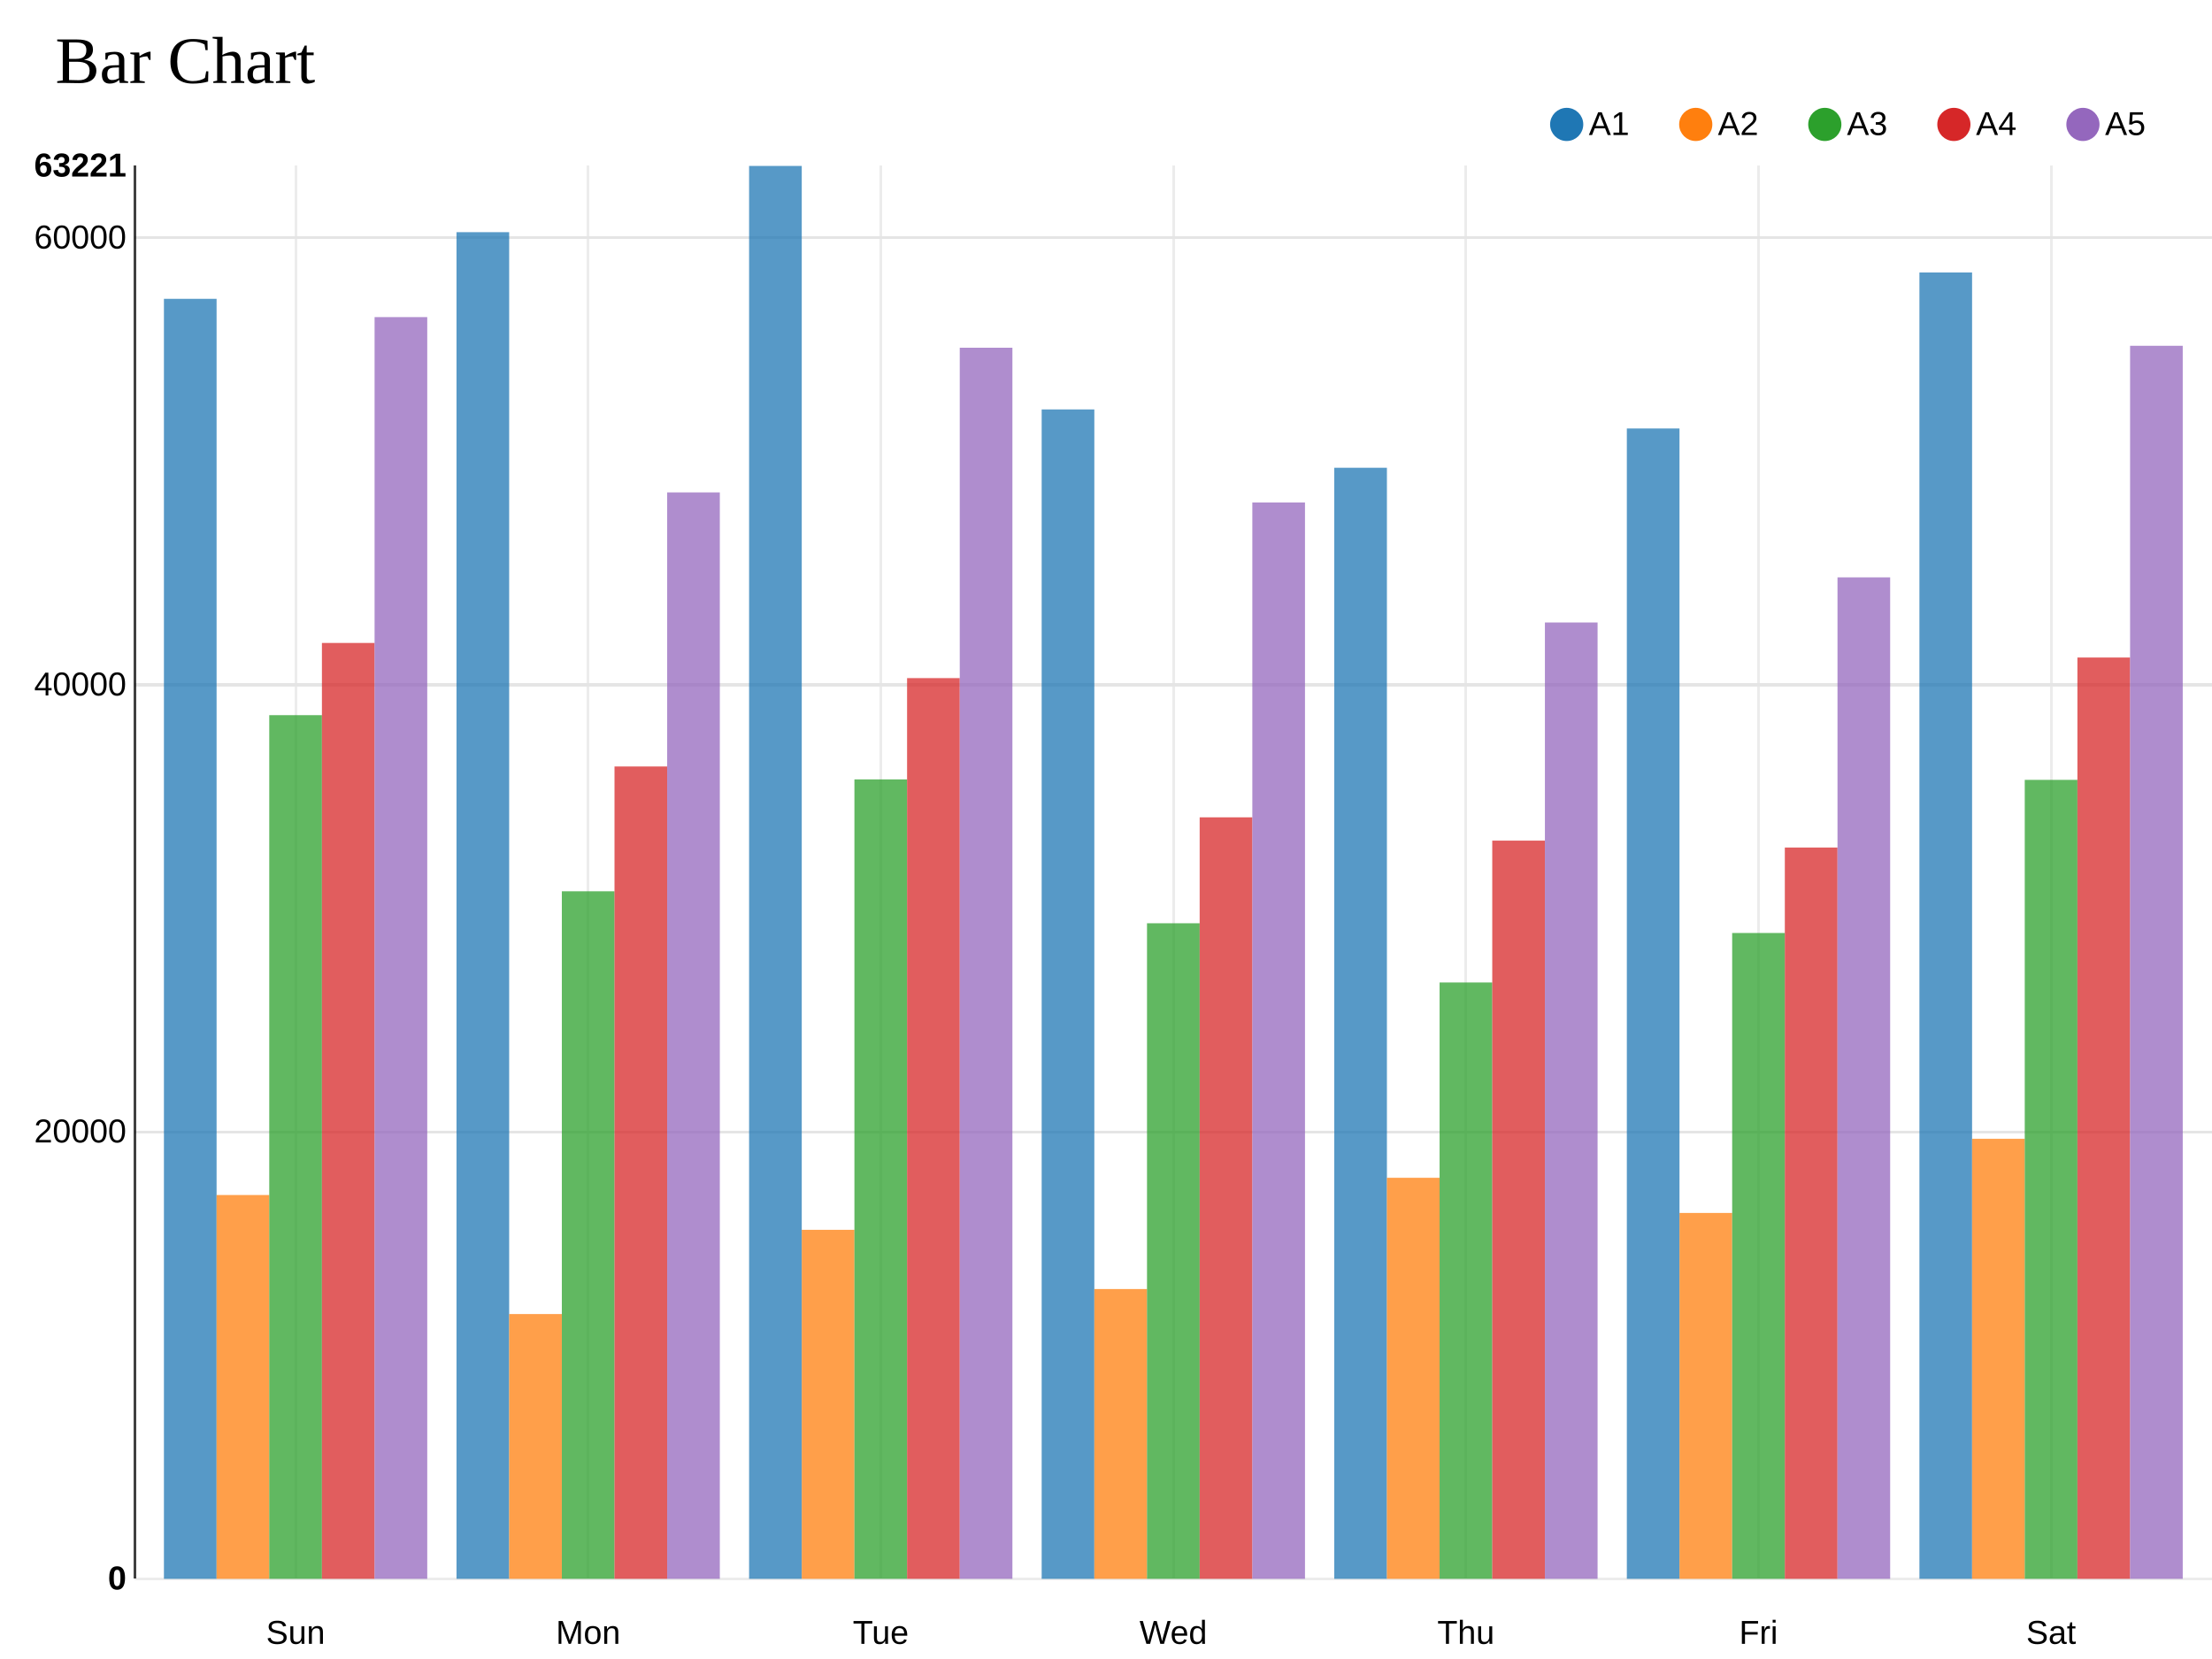
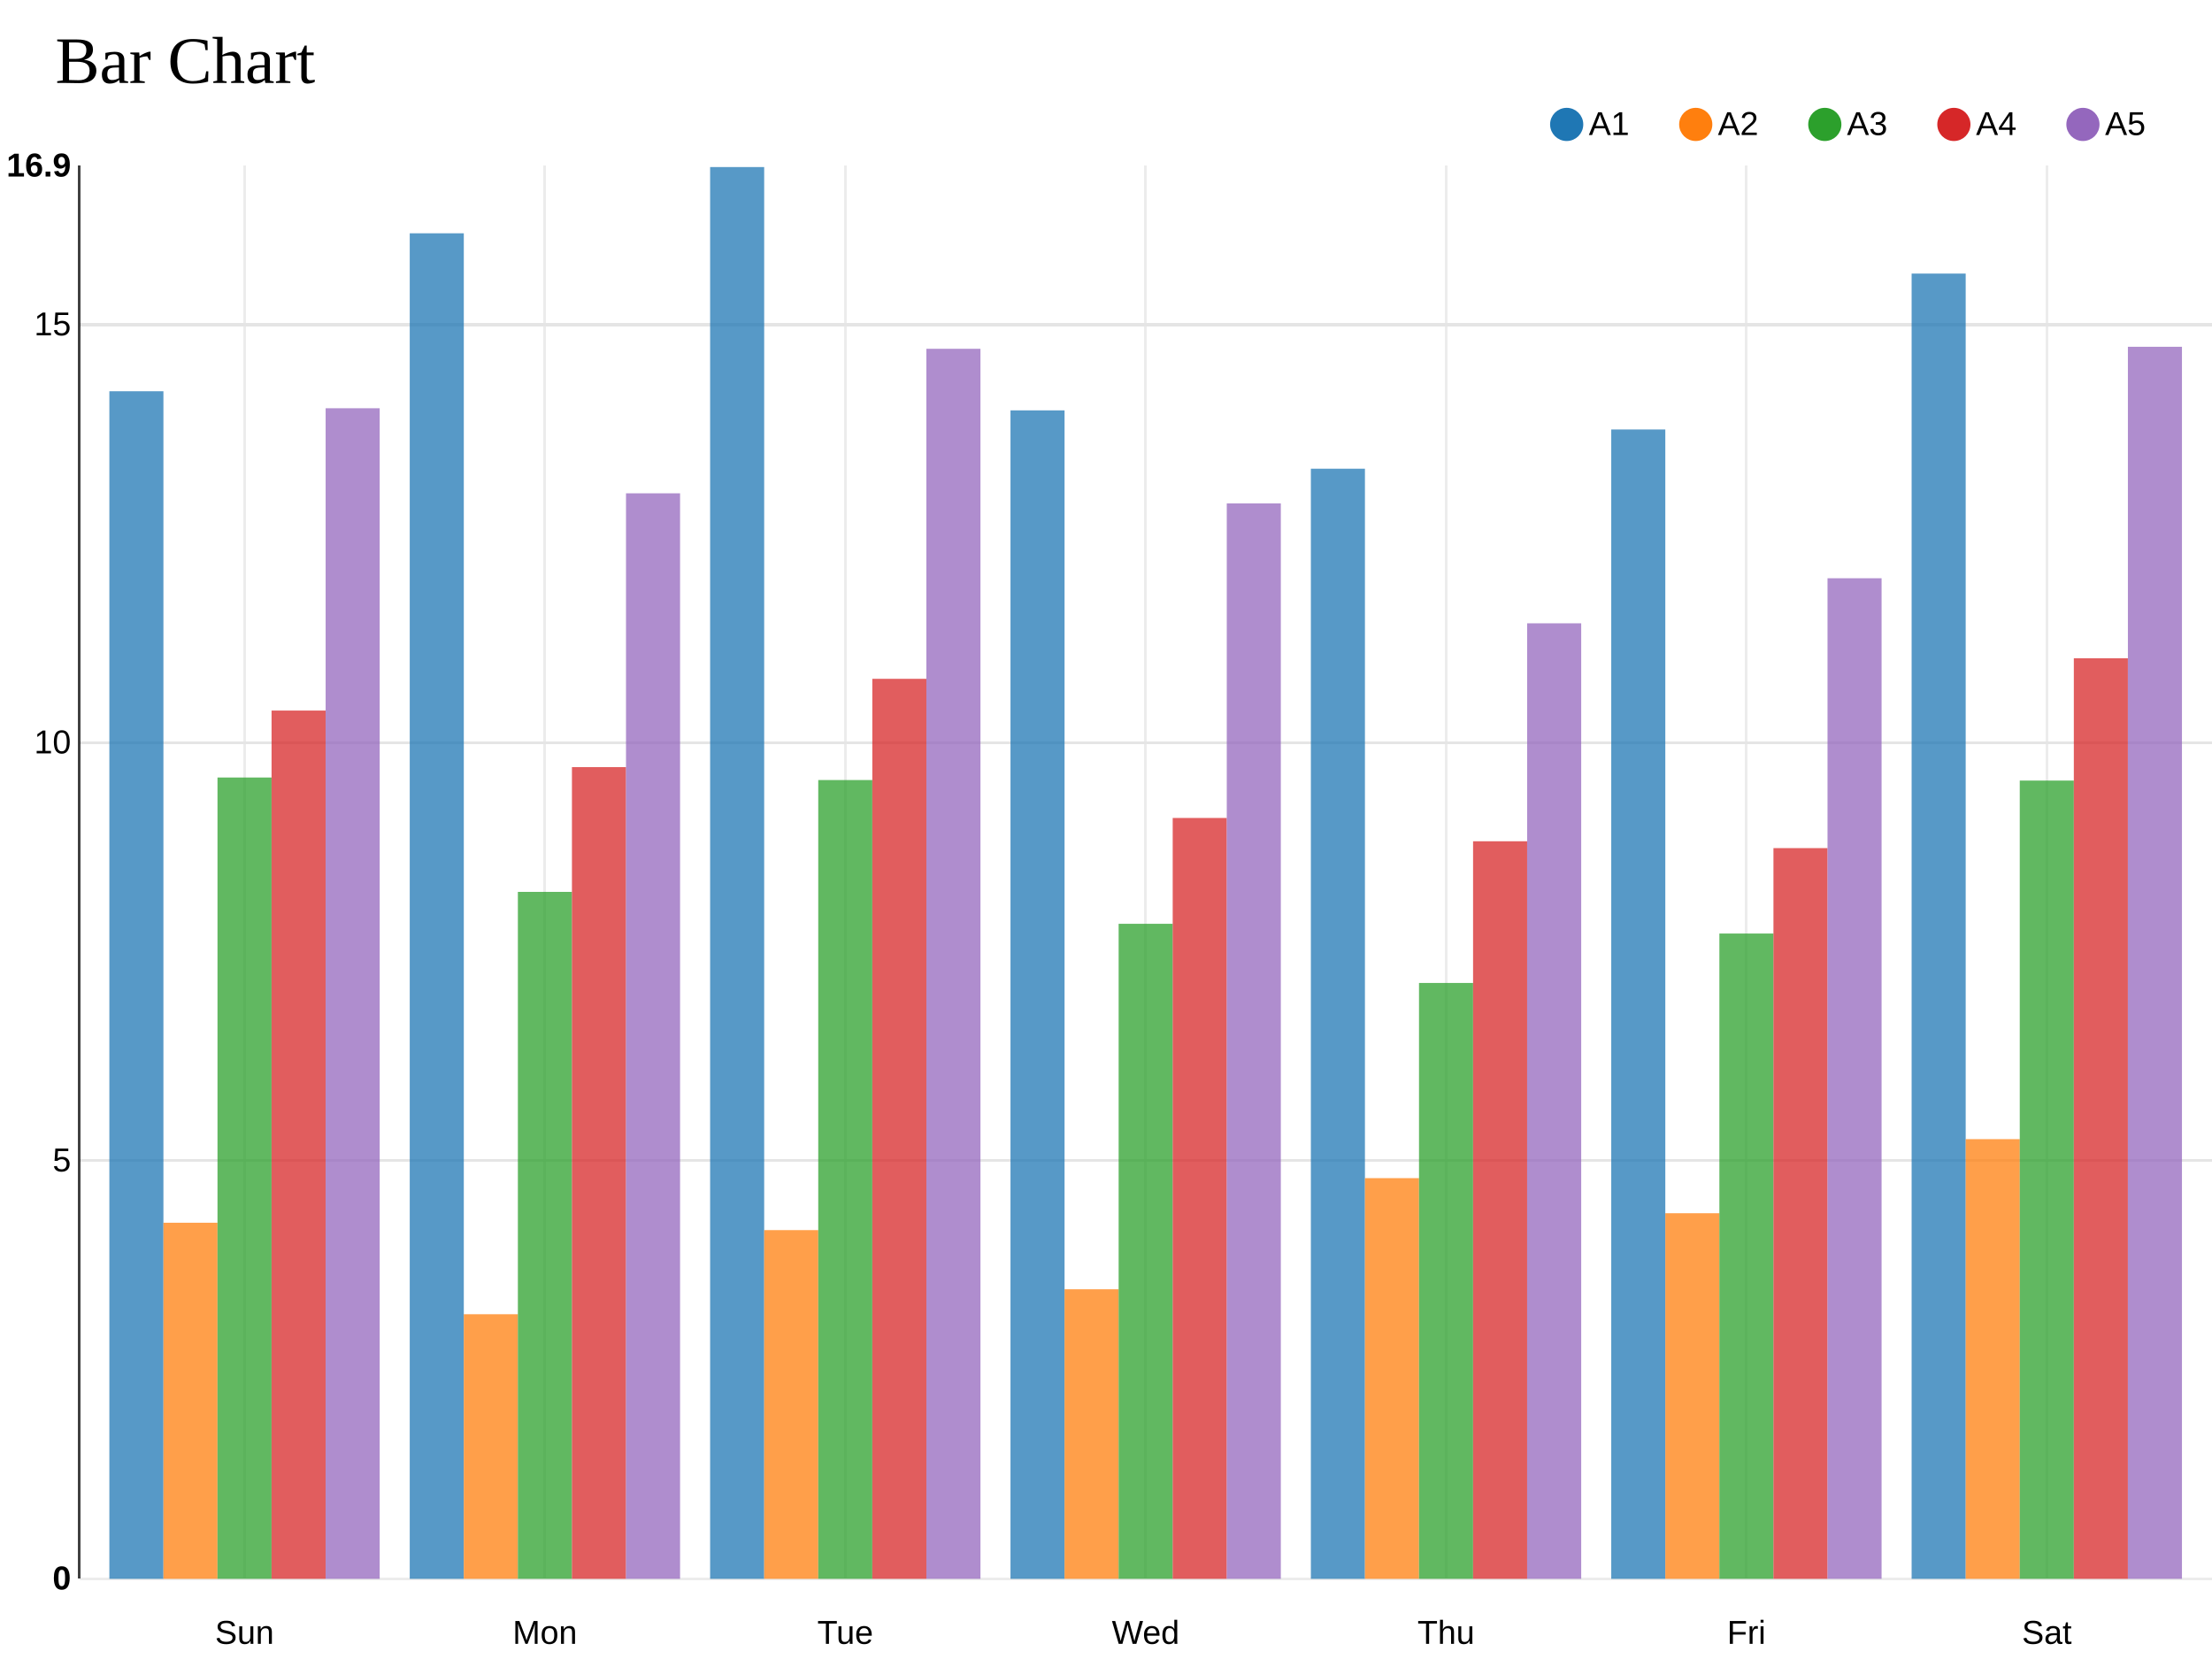
<svg xmlns="http://www.w3.org/2000/svg" contentScriptType="text/ecmascript" width="800" zoomAndPan="magnify" style="display: block;" class="colored nvd3-svg" contentStyleType="text/css" height="600" preserveAspectRatio="xMidYMid meet" version="1.0">
  <style type="text/css" xml:space="preserve">.nvd3 .nv-axis line, .nvd3 .nv-axis path { fill: none; shape-rendering: crispedges; }
.nv-brush .extent, .nvd3 .background path, .nvd3 .nv-axis line, .nvd3 .nv-axis path { shape-rendering: crispedges; }
.nv-distx, .nv-disty, .nv-noninteractive, .nvd3 .nv-axis, .nvd3.nv-pie .nv-label, .nvd3.nv-sparklineplus g.nv-hoverValue { pointer-events: none; }
.nvd3 .nv-axis { opacity: 1; }
.nvd3 .nv-axis path { stroke: rgb(0, 0, 0); stroke-opacity: 0.75; }
.nvd3 .nv-axis path.domain { stroke-opacity: 0.75; }
.nvd3 .nv-axis.nv-x path.domain { stroke-opacity: 0; }
.nvd3 .nv-axis line { stroke: rgb(229, 229, 229); }
.nvd3 .nv-axis .zero line, .nvd3 .nv-axis line.zero { stroke-opacity: 0.75; }
.nvd3 .nv-axis .nv-axisMaxMin text { font-weight: 700; }
.nvd3 .nv-discretebar .nv-groups rect, .nvd3 .nv-multibar .nv-groups rect, .nvd3 .nv-multibarHorizontal .nv-groups rect { stroke-opacity: 0; transition: fill-opacity 250ms linear 0s; }
.nvd3 text { font: 400 12px Arial, sans-serif; }
.nvd3 .nv-legend .nv-series { cursor: pointer; }</style>
  <style type="text/css" xml:space="preserve">.knime-title { color: black; fill: black; font-size: 24px; }
.knime-label, .knime-axis-label, .knime-tick-label, .knime-label text, text.knime-axis-label, text.knime-tick-label { color: black; fill: black; font-size: 12px; }
.knime-legend-label, text.knime-legend-label { color: black; fill: black; font-size: 12px; font-weight: normal; }</style>
  <style type="text/css" xml:space="preserve">svg.colored .nvd3 .nv-multibar .nv-groups rect, svg.colored .nvd3 .nv-multibarHorizontal .nv-groups rect, svg.colored .nvd3 .nv-discretebar .nv-groups rect { fill: inherit !important; stroke: inherit !important; }
rect.nv-bar.positive { cursor: pointer; }</style>
  <text x="20" y="30" id="title" class="knime-title">
        Bar Chart
    </text>
-   <g class="nvd3 nv-wrap nv-multiBarWithLegend" transform="translate(48.70312,60)">
+   <g class="nvd3 nv-wrap nv-multiBarWithLegend" transform="translate(28.6875,60)">
    <g>
      <g class="nv-x nv-axis nvd3-svg knime-axis knime-x" transform="translate(0,511)">
        <g class="nvd3 nv-wrap nv-axis knime-axis">
          <g>
-             <g class="tick zero knime-tick" style="opacity: 1;" transform="translate(58.19905,0)">
+             <g class="tick zero knime-tick" style="opacity: 1;" transform="translate(59.74956,0)">
              <line y2="-511" style="opacity: 1;" x2="0" class="knime-tick-line" />
              <text x="0" dy=".71em" y="15" style="text-anchor: middle; opacity: 1; pointer-events: all;" class="knime-tick-label" transform="translate(0,0)">
                                Sun
                                </text>
            </g>
-             <g class="tick zero knime-tick" style="opacity: 1;" transform="translate(164.0155,0)">
+             <g class="tick zero knime-tick" style="opacity: 1;" transform="translate(168.3851,0)">
              <line y2="-511" style="opacity: 1;" x2="0" class="knime-tick-line" />
              <text x="0" dy=".71em" y="15" style="text-anchor: middle; opacity: 1; pointer-events: all;" class="knime-tick-label" transform="translate(0,0)">
                                Mon
                                </text>
            </g>
-             <g class="tick zero knime-tick" style="opacity: 1;" transform="translate(269.832,0)">
+             <g class="tick zero knime-tick" style="opacity: 1;" transform="translate(277.0207,0)">
              <line y2="-511" style="opacity: 1;" x2="0" class="knime-tick-line" />
              <text x="0" dy=".71em" y="15" style="text-anchor: middle; opacity: 1; pointer-events: all;" class="knime-tick-label" transform="translate(0,0)">
                                Tue
                                </text>
            </g>
-             <g class="tick zero knime-tick" style="opacity: 1;" transform="translate(375.6484,0)">
+             <g class="tick zero knime-tick" style="opacity: 1;" transform="translate(385.6562,0)">
              <line y2="-511" style="opacity: 1;" x2="0" class="knime-tick-line" />
              <text x="0" dy=".71em" y="15" style="text-anchor: middle; opacity: 1; pointer-events: all;" class="knime-tick-label" transform="translate(0,0)">
                                Wed
                                </text>
            </g>
-             <g class="tick zero knime-tick" style="opacity: 1;" transform="translate(481.4649,0)">
+             <g class="tick zero knime-tick" style="opacity: 1;" transform="translate(494.2918,0)">
              <line y2="-511" style="opacity: 1;" x2="0" class="knime-tick-line" />
              <text x="0" dy=".71em" y="15" style="text-anchor: middle; opacity: 1; pointer-events: all;" class="knime-tick-label" transform="translate(0,0)">
                                Thu
                                </text>
            </g>
-             <g class="tick zero knime-tick" style="opacity: 1;" transform="translate(587.2814,0)">
+             <g class="tick zero knime-tick" style="opacity: 1;" transform="translate(602.9274,0)">
              <line y2="-511" style="opacity: 1;" x2="0" class="knime-tick-line" />
              <text x="0" dy=".71em" y="15" style="text-anchor: middle; opacity: 1; pointer-events: all;" class="knime-tick-label" transform="translate(0,0)">
                                Fri
                                </text>
            </g>
-             <g class="tick zero knime-tick" style="opacity: 1;" transform="translate(693.0978,0)">
+             <g class="tick zero knime-tick" style="opacity: 1;" transform="translate(711.5629,0)">
              <line y2="-511" style="opacity: 1;" x2="0" class="knime-tick-line" />
              <text x="0" dy=".71em" y="15" style="text-anchor: middle; opacity: 1; pointer-events: all;" class="knime-tick-label" transform="translate(0,0)">
                                Sat
                                </text>
            </g>
-             <path class="domain knime-axis-line" d="M0,0V0H751.297V0" />
-             <text x="375.648" y="40" style="opacity: 1; pointer-events: all;" class="nv-axislabel knime-axis-label" text-anchor="middle">
+             <path class="domain knime-axis-line" d="M0,0V0H771.312V0" />
+             <text x="385.656" y="40" style="opacity: 1; pointer-events: all;" class="nv-axislabel knime-axis-label" text-anchor="middle">
                            </text>
          </g>
        </g>
      </g>
      <g class="nv-y nv-axis nvd3-svg knime-axis knime-y">
        <g class="nvd3 nv-wrap nv-axis knime-axis">
          <g>
            <g class="tick zero knime-tick" style="opacity: 1;" transform="translate(0,511)">
-               <line class="knime-tick-line" y2="0" x2="751.297" />
+               <line class="knime-tick-line" y2="0" x2="771.312" />
              <text x="-3" dy=".32em" y="0" style="text-anchor: end; pointer-events: all;" class="knime-tick-label" opacity="0">
                                0
                            </text>
            </g>
-             <g class="tick knime-tick" style="opacity: 1;" transform="translate(0,349.3449)">
-               <line class="knime-tick-line" y2="0" x2="751.297" />
+             <g class="tick knime-tick" style="opacity: 1;" transform="translate(0,359.8166)">
+               <line class="knime-tick-line" y2="0" x2="771.312" />
              <text x="-3" dy=".32em" y="0" style="text-anchor: end; pointer-events: all;" class="knime-tick-label" opacity="1">
-                                 20000
-                             </text>
-             </g>
-             <g class="tick knime-tick" style="opacity: 1;" transform="translate(0,187.6897)">
-               <line class="knime-tick-line" y2="0" x2="751.297" />
+                                 5
+                             </text>
+             </g>
+             <g class="tick knime-tick" style="opacity: 1;" transform="translate(0,208.6331)">
+               <line class="knime-tick-line" y2="0" x2="771.312" />
              <text x="-3" dy=".32em" y="0" style="text-anchor: end; pointer-events: all;" class="knime-tick-label" opacity="1">
-                                 40000
-                             </text>
-             </g>
-             <g class="tick knime-tick" style="opacity: 1;" transform="translate(0,26.03456)">
-               <line class="knime-tick-line" y2="0" x2="751.297" />
+                                 10
+                             </text>
+             </g>
+             <g class="tick knime-tick" style="opacity: 1;" transform="translate(0,57.4497)">
+               <line class="knime-tick-line" y2="0" x2="771.312" />
              <text x="-3" dy=".32em" y="0" style="text-anchor: end; pointer-events: all;" class="knime-tick-label" opacity="1">
-                                 60000
+                                 15
                            </text>
            </g>
            <path class="domain knime-axis-line" d="M0,0H0V511H0" />
-             <text x="-255.5" y="-73.703" style="text-anchor: middle; pointer-events: all;" class="nv-axislabel knime-axis-label" transform="rotate(-90)">
+             <text x="-255.5" y="-53.688" style="text-anchor: middle; pointer-events: all;" class="nv-axislabel knime-axis-label" transform="rotate(-90)">
                            </text>
          </g>
          <g class="nv-axisMaxMin nv-axisMaxMin-y nv-axisMin-y knime-axis-max-min" transform="translate(0,511)">
            <text x="-3" dy=".32em" y="0" style="opacity: 1; pointer-events: all;" class="knime-tick-label" text-anchor="end">
                            0
                        </text>
          </g>
          <g class="nv-axisMaxMin nv-axisMaxMin-y nv-axisMax-y knime-axis-max-min" transform="translate(0,0)">
            <text x="-3" dy=".32em" y="0" style="opacity: 1; pointer-events: all;" class="knime-tick-label" text-anchor="end">
-                             63221
+                             16.9
                        </text>
          </g>
        </g>
      </g>
      <g class="nv-barsWrap nvd3-svg">
        <g class="nvd3 nv-wrap nv-multibar" transform="translate(0,0)">
          <defs>
-             <clipPath id="nv-edge-clip-1884">
-               <rect width="751.297" height="511" />
+             <clipPath id="nv-edge-clip-2020">
+               <rect width="771.312" height="511" />
            </clipPath>
          </defs>
-           <g clip-path="url(#nv-edge-clip-1884)">
+           <g clip-path="url(#nv-edge-clip-2020)">
            <g class="nv-groups">
              <g class="nv-group nv-series-0" style="stroke-opacity: 1; fill-opacity: 0.75; fill: rgb(31, 119, 180); stroke: rgb(31, 119, 180);">
-                 <rect x="0" y="48.084" transform="translate(10.58165,0)" width="19.047" style="fill: rgb(31, 119, 180); stroke: rgb(31, 119, 180);" class="nv-bar positive" height="462.916" />
-                 <rect x="0" y="23.965" transform="translate(116.3981,0)" width="19.047" style="fill: rgb(31, 119, 180); stroke: rgb(31, 119, 180);" class="nv-bar positive" height="487.035" />
-                 <rect x="0" y="0" transform="translate(222.2146,0)" width="19.047" style="fill: rgb(31, 119, 180); stroke: rgb(31, 119, 180);" class="nv-bar positive" height="511" />
-                 <rect x="0" y="88.07" transform="translate(328.031,0)" width="19.047" style="fill: rgb(31, 119, 180); stroke: rgb(31, 119, 180);" class="nv-bar positive" height="422.93" />
-                 <rect x="0" y="109.182" transform="translate(433.8475,0)" width="19.047" style="fill: rgb(31, 119, 180); stroke: rgb(31, 119, 180);" class="nv-bar positive" height="401.818" />
-                 <rect x="0" y="94.972" transform="translate(539.664,0)" width="19.047" style="fill: rgb(31, 119, 180); stroke: rgb(31, 119, 180);" class="nv-bar positive" height="416.028" />
-                 <rect x="0" y="38.547" transform="translate(645.4804,0)" width="19.047" style="fill: rgb(31, 119, 180); stroke: rgb(31, 119, 180);" class="nv-bar positive" height="472.453" />
+                 <rect x="0" y="81.507" transform="translate(10.86356,0)" width="19.554" style="fill: rgb(31, 119, 180); stroke: rgb(31, 119, 180);" class="nv-bar positive" height="429.493" />
+                 <rect x="0" y="24.37" transform="translate(119.4991,0)" width="19.554" style="fill: rgb(31, 119, 180); stroke: rgb(31, 119, 180);" class="nv-bar positive" height="486.63" />
+                 <rect x="0" y="0.425" transform="translate(228.1347,0)" width="19.554" style="fill: rgb(31, 119, 180); stroke: rgb(31, 119, 180);" class="nv-bar positive" height="510.575" />
+                 <rect x="0" y="88.421" transform="translate(336.7702,0)" width="19.554" style="fill: rgb(31, 119, 180); stroke: rgb(31, 119, 180);" class="nv-bar positive" height="422.579" />
+                 <rect x="0" y="109.516" transform="translate(445.4058,0)" width="19.554" style="fill: rgb(31, 119, 180); stroke: rgb(31, 119, 180);" class="nv-bar positive" height="401.484" />
+                 <rect x="0" y="95.318" transform="translate(554.0414,0)" width="19.554" style="fill: rgb(31, 119, 180); stroke: rgb(31, 119, 180);" class="nv-bar positive" height="415.682" />
+                 <rect x="0" y="38.939" transform="translate(662.6769,0)" width="19.554" style="fill: rgb(31, 119, 180); stroke: rgb(31, 119, 180);" class="nv-bar positive" height="472.061" />
              </g>
              <g class="nv-group nv-series-1" style="stroke-opacity: 1; fill-opacity: 0.75; fill: rgb(255, 127, 14); stroke: rgb(255, 127, 14);">
-                 <rect x="19.047" y="372.203" transform="translate(10.58165,0)" width="19.047" style="fill: rgb(255, 127, 14); stroke: rgb(255, 127, 14);" class="nv-bar positive" height="138.797" />
-                 <rect x="19.047" y="415.235" transform="translate(116.3981,0)" width="19.047" style="fill: rgb(255, 127, 14); stroke: rgb(255, 127, 14);" class="nv-bar positive" height="95.765" />
-                 <rect x="19.047" y="384.78" transform="translate(222.2146,0)" width="19.047" style="fill: rgb(255, 127, 14); stroke: rgb(255, 127, 14);" class="nv-bar positive" height="126.22" />
-                 <rect x="19.047" y="406.199" transform="translate(328.031,0)" width="19.047" style="fill: rgb(255, 127, 14); stroke: rgb(255, 127, 14);" class="nv-bar positive" height="104.801" />
-                 <rect x="19.047" y="365.963" transform="translate(433.8475,0)" width="19.047" style="fill: rgb(255, 127, 14); stroke: rgb(255, 127, 14);" class="nv-bar positive" height="145.037" />
-                 <rect x="19.047" y="378.669" transform="translate(539.664,0)" width="19.047" style="fill: rgb(255, 127, 14); stroke: rgb(255, 127, 14);" class="nv-bar positive" height="132.331" />
-                 <rect x="19.047" y="351.867" transform="translate(645.4804,0)" width="19.047" style="fill: rgb(255, 127, 14); stroke: rgb(255, 127, 14);" class="nv-bar positive" height="159.133" />
+                 <rect x="19.554" y="382.224" transform="translate(10.86356,0)" width="19.554" style="fill: rgb(255, 127, 14); stroke: rgb(255, 127, 14);" class="nv-bar positive" height="128.776" />
+                 <rect x="19.554" y="415.315" transform="translate(119.4991,0)" width="19.554" style="fill: rgb(255, 127, 14); stroke: rgb(255, 127, 14);" class="nv-bar positive" height="95.685" />
+                 <rect x="19.554" y="384.885" transform="translate(228.1347,0)" width="19.554" style="fill: rgb(255, 127, 14); stroke: rgb(255, 127, 14);" class="nv-bar positive" height="126.115" />
+                 <rect x="19.554" y="406.286" transform="translate(336.7702,0)" width="19.554" style="fill: rgb(255, 127, 14); stroke: rgb(255, 127, 14);" class="nv-bar positive" height="104.714" />
+                 <rect x="19.554" y="366.084" transform="translate(445.4058,0)" width="19.554" style="fill: rgb(255, 127, 14); stroke: rgb(255, 127, 14);" class="nv-bar positive" height="144.916" />
+                 <rect x="19.554" y="378.779" transform="translate(554.0414,0)" width="19.554" style="fill: rgb(255, 127, 14); stroke: rgb(255, 127, 14);" class="nv-bar positive" height="132.221" />
+                 <rect x="19.554" y="351.999" transform="translate(662.6769,0)" width="19.554" style="fill: rgb(255, 127, 14); stroke: rgb(255, 127, 14);" class="nv-bar positive" height="159.001" />
              </g>
              <g class="nv-group nv-series-2" style="stroke-opacity: 1; fill-opacity: 0.75; fill: rgb(44, 160, 44); stroke: rgb(44, 160, 44);">
-                 <rect x="38.094" y="198.65" transform="translate(10.58165,0)" width="19.047" style="fill: rgb(44, 160, 44); stroke: rgb(44, 160, 44);" class="nv-bar positive" height="312.35" />
-                 <rect x="38.094" y="262.35" transform="translate(116.3981,0)" width="19.047" style="fill: rgb(44, 160, 44); stroke: rgb(44, 160, 44);" class="nv-bar positive" height="248.65" />
-                 <rect x="38.094" y="221.872" transform="translate(222.2146,0)" width="19.047" style="fill: rgb(44, 160, 44); stroke: rgb(44, 160, 44);" class="nv-bar positive" height="289.128" />
-                 <rect x="38.094" y="273.908" transform="translate(328.031,0)" width="19.047" style="fill: rgb(44, 160, 44); stroke: rgb(44, 160, 44);" class="nv-bar positive" height="237.092" />
-                 <rect x="38.094" y="295.32" transform="translate(433.8475,0)" width="19.047" style="fill: rgb(44, 160, 44); stroke: rgb(44, 160, 44);" class="nv-bar positive" height="215.68" />
-                 <rect x="38.094" y="277.433" transform="translate(539.664,0)" width="19.047" style="fill: rgb(44, 160, 44); stroke: rgb(44, 160, 44);" class="nv-bar positive" height="233.567" />
-                 <rect x="38.094" y="222.058" transform="translate(645.4804,0)" width="19.047" style="fill: rgb(44, 160, 44); stroke: rgb(44, 160, 44);" class="nv-bar positive" height="288.942" />
+                 <rect x="39.109" y="221.202" transform="translate(10.86356,0)" width="19.554" style="fill: rgb(44, 160, 44); stroke: rgb(44, 160, 44);" class="nv-bar positive" height="289.798" />
+                 <rect x="39.109" y="262.557" transform="translate(119.4991,0)" width="19.554" style="fill: rgb(44, 160, 44); stroke: rgb(44, 160, 44);" class="nv-bar positive" height="248.443" />
+                 <rect x="39.109" y="222.112" transform="translate(228.1347,0)" width="19.554" style="fill: rgb(44, 160, 44); stroke: rgb(44, 160, 44);" class="nv-bar positive" height="288.888" />
+                 <rect x="39.109" y="274.106" transform="translate(336.7702,0)" width="19.554" style="fill: rgb(44, 160, 44); stroke: rgb(44, 160, 44);" class="nv-bar positive" height="236.894" />
+                 <rect x="39.109" y="295.499" transform="translate(445.4058,0)" width="19.554" style="fill: rgb(44, 160, 44); stroke: rgb(44, 160, 44);" class="nv-bar positive" height="215.501" />
+                 <rect x="39.109" y="277.627" transform="translate(554.0414,0)" width="19.554" style="fill: rgb(44, 160, 44); stroke: rgb(44, 160, 44);" class="nv-bar positive" height="233.373" />
+                 <rect x="39.109" y="222.298" transform="translate(662.6769,0)" width="19.554" style="fill: rgb(44, 160, 44); stroke: rgb(44, 160, 44);" class="nv-bar positive" height="288.702" />
              </g>
              <g class="nv-group nv-series-3" style="stroke-opacity: 1; fill-opacity: 0.75; fill: rgb(214, 39, 40); stroke: rgb(214, 39, 40);">
-                 <rect x="57.141" y="172.535" transform="translate(10.58165,0)" width="19.047" style="fill: rgb(214, 39, 40); stroke: rgb(214, 39, 40);" class="nv-bar positive" height="338.465" />
-                 <rect x="57.141" y="217.2" transform="translate(116.3981,0)" width="19.047" style="fill: rgb(214, 39, 40); stroke: rgb(214, 39, 40);" class="nv-bar positive" height="293.8" />
-                 <rect x="57.141" y="185.241" transform="translate(222.2146,0)" width="19.047" style="fill: rgb(214, 39, 40); stroke: rgb(214, 39, 40);" class="nv-bar positive" height="325.759" />
-                 <rect x="57.141" y="235.604" transform="translate(328.031,0)" width="19.047" style="fill: rgb(214, 39, 40); stroke: rgb(214, 39, 40);" class="nv-bar positive" height="275.396" />
-                 <rect x="57.141" y="244.027" transform="translate(433.8475,0)" width="19.047" style="fill: rgb(214, 39, 40); stroke: rgb(214, 39, 40);" class="nv-bar positive" height="266.973" />
-                 <rect x="57.141" y="246.508" transform="translate(539.664,0)" width="19.047" style="fill: rgb(214, 39, 40); stroke: rgb(214, 39, 40);" class="nv-bar positive" height="264.492" />
-                 <rect x="57.141" y="177.804" transform="translate(645.4804,0)" width="19.047" style="fill: rgb(214, 39, 40); stroke: rgb(214, 39, 40);" class="nv-bar positive" height="333.196" />
+                 <rect x="58.663" y="196.972" transform="translate(10.86356,0)" width="19.554" style="fill: rgb(214, 39, 40); stroke: rgb(214, 39, 40);" class="nv-bar positive" height="314.028" />
+                 <rect x="58.663" y="217.444" transform="translate(119.4991,0)" width="19.554" style="fill: rgb(214, 39, 40); stroke: rgb(214, 39, 40);" class="nv-bar positive" height="293.556" />
+                 <rect x="58.663" y="185.511" transform="translate(228.1347,0)" width="19.554" style="fill: rgb(214, 39, 40); stroke: rgb(214, 39, 40);" class="nv-bar positive" height="325.489" />
+                 <rect x="58.663" y="235.833" transform="translate(336.7702,0)" width="19.554" style="fill: rgb(214, 39, 40); stroke: rgb(214, 39, 40);" class="nv-bar positive" height="275.167" />
+                 <rect x="58.663" y="244.248" transform="translate(445.4058,0)" width="19.554" style="fill: rgb(214, 39, 40); stroke: rgb(214, 39, 40);" class="nv-bar positive" height="266.752" />
+                 <rect x="58.663" y="246.728" transform="translate(554.0414,0)" width="19.554" style="fill: rgb(214, 39, 40); stroke: rgb(214, 39, 40);" class="nv-bar positive" height="264.272" />
+                 <rect x="58.663" y="178.081" transform="translate(662.6769,0)" width="19.554" style="fill: rgb(214, 39, 40); stroke: rgb(214, 39, 40);" class="nv-bar positive" height="332.919" />
              </g>
              <g class="nv-group nv-series-4" style="stroke-opacity: 1; fill-opacity: 0.75; fill: rgb(148, 103, 189); stroke: rgb(148, 103, 189);">
-                 <rect x="76.188" y="54.696" transform="translate(10.58165,0)" width="19.047" style="fill: rgb(148, 103, 189); stroke: rgb(148, 103, 189);" class="nv-bar positive" height="456.304" />
-                 <rect x="76.188" y="118.081" transform="translate(116.3981,0)" width="19.047" style="fill: rgb(148, 103, 189); stroke: rgb(148, 103, 189);" class="nv-bar positive" height="392.919" />
-                 <rect x="76.188" y="65.769" transform="translate(222.2146,0)" width="19.047" style="fill: rgb(148, 103, 189); stroke: rgb(148, 103, 189);" class="nv-bar positive" height="445.231" />
-                 <rect x="76.188" y="121.726" transform="translate(328.031,0)" width="19.047" style="fill: rgb(148, 103, 189); stroke: rgb(148, 103, 189);" class="nv-bar positive" height="389.274" />
-                 <rect x="76.188" y="165.139" transform="translate(433.8475,0)" width="19.047" style="fill: rgb(148, 103, 189); stroke: rgb(148, 103, 189);" class="nv-bar positive" height="345.861" />
-                 <rect x="76.188" y="148.82" transform="translate(539.664,0)" width="19.047" style="fill: rgb(148, 103, 189); stroke: rgb(148, 103, 189);" class="nv-bar positive" height="362.18" />
-                 <rect x="76.188" y="65.058" transform="translate(645.4804,0)" width="19.047" style="fill: rgb(148, 103, 189); stroke: rgb(148, 103, 189);" class="nv-bar positive" height="445.942" />
+                 <rect x="78.218" y="87.641" transform="translate(10.86356,0)" width="19.554" style="fill: rgb(148, 103, 189); stroke: rgb(148, 103, 189);" class="nv-bar positive" height="423.359" />
+                 <rect x="78.218" y="118.408" transform="translate(119.4991,0)" width="19.554" style="fill: rgb(148, 103, 189); stroke: rgb(148, 103, 189);" class="nv-bar positive" height="392.592" />
+                 <rect x="78.218" y="66.14" transform="translate(228.1347,0)" width="19.554" style="fill: rgb(148, 103, 189); stroke: rgb(148, 103, 189);" class="nv-bar positive" height="444.86" />
+                 <rect x="78.218" y="122.05" transform="translate(336.7702,0)" width="19.554" style="fill: rgb(148, 103, 189); stroke: rgb(148, 103, 189);" class="nv-bar positive" height="388.95" />
+                 <rect x="78.218" y="165.426" transform="translate(445.4058,0)" width="19.554" style="fill: rgb(148, 103, 189); stroke: rgb(148, 103, 189);" class="nv-bar positive" height="345.574" />
+                 <rect x="78.218" y="149.121" transform="translate(554.0414,0)" width="19.554" style="fill: rgb(148, 103, 189); stroke: rgb(148, 103, 189);" class="nv-bar positive" height="361.879" />
+                 <rect x="78.218" y="65.429" transform="translate(662.6769,0)" width="19.554" style="fill: rgb(148, 103, 189); stroke: rgb(148, 103, 189);" class="nv-bar positive" height="445.571" />
              </g>
            </g>
          </g>
        </g>
      </g>
      <g class="nv-legendWrap nvd3-svg knime-legend" transform="translate(0,-60)">
        <g class="nvd3 nv-legend" transform="translate(0,20)">
-           <g transform="translate(517.9082,20)">
+           <g transform="translate(537.9238,20)">
            <g class="nv-series" transform="translate(0,5)">
              <circle class="nv-legend-symbol knime-legend-symbol" r="5" style="stroke-width: 2; fill: rgb(31, 119, 180); fill-opacity: 1; stroke: rgb(31, 119, 180);" />
              <text dx="8" fill="#000" dy=".32em" class="nv-legend-text knime-legend-label" text-anchor="start">
                                A1
                            </text>
            </g>
            <g class="nv-series" transform="translate(46.67773,5)">
              <circle class="nv-legend-symbol knime-legend-symbol" r="5" style="stroke-width: 2; fill: rgb(255, 127, 14); fill-opacity: 1; stroke: rgb(255, 127, 14);" />
              <text dx="8" fill="#000" dy=".32em" class="nv-legend-text knime-legend-label" text-anchor="start">
                                A2
                            </text>
            </g>
            <g class="nv-series" transform="translate(93.35547,5)">
              <circle class="nv-legend-symbol knime-legend-symbol" r="5" style="stroke-width: 2; fill: rgb(44, 160, 44); fill-opacity: 1; stroke: rgb(44, 160, 44);" />
              <text dx="8" fill="#000" dy=".32em" class="nv-legend-text knime-legend-label" text-anchor="start">
                                A3
                            </text>
            </g>
            <g class="nv-series" transform="translate(140.0332,5)">
              <circle class="nv-legend-symbol knime-legend-symbol" r="5" style="stroke-width: 2; fill: rgb(214, 39, 40); fill-opacity: 1; stroke: rgb(214, 39, 40);" />
              <text dx="8" fill="#000" dy=".32em" class="nv-legend-text knime-legend-label" text-anchor="start">
                                A4
                            </text>
            </g>
            <g class="nv-series" transform="translate(186.7109,5)">
              <circle class="nv-legend-symbol knime-legend-symbol" r="5" style="stroke-width: 2; fill: rgb(148, 103, 189); fill-opacity: 1; stroke: rgb(148, 103, 189);" />
              <text dx="8" fill="#000" dy=".32em" class="nv-legend-text knime-legend-label" text-anchor="start">
                                A5
                            </text>
            </g>
          </g>
        </g>
      </g>
      <g class="nv-controlsWrap" />
      <g class="nv-interactive" />
    </g>
  </g>
</svg>
